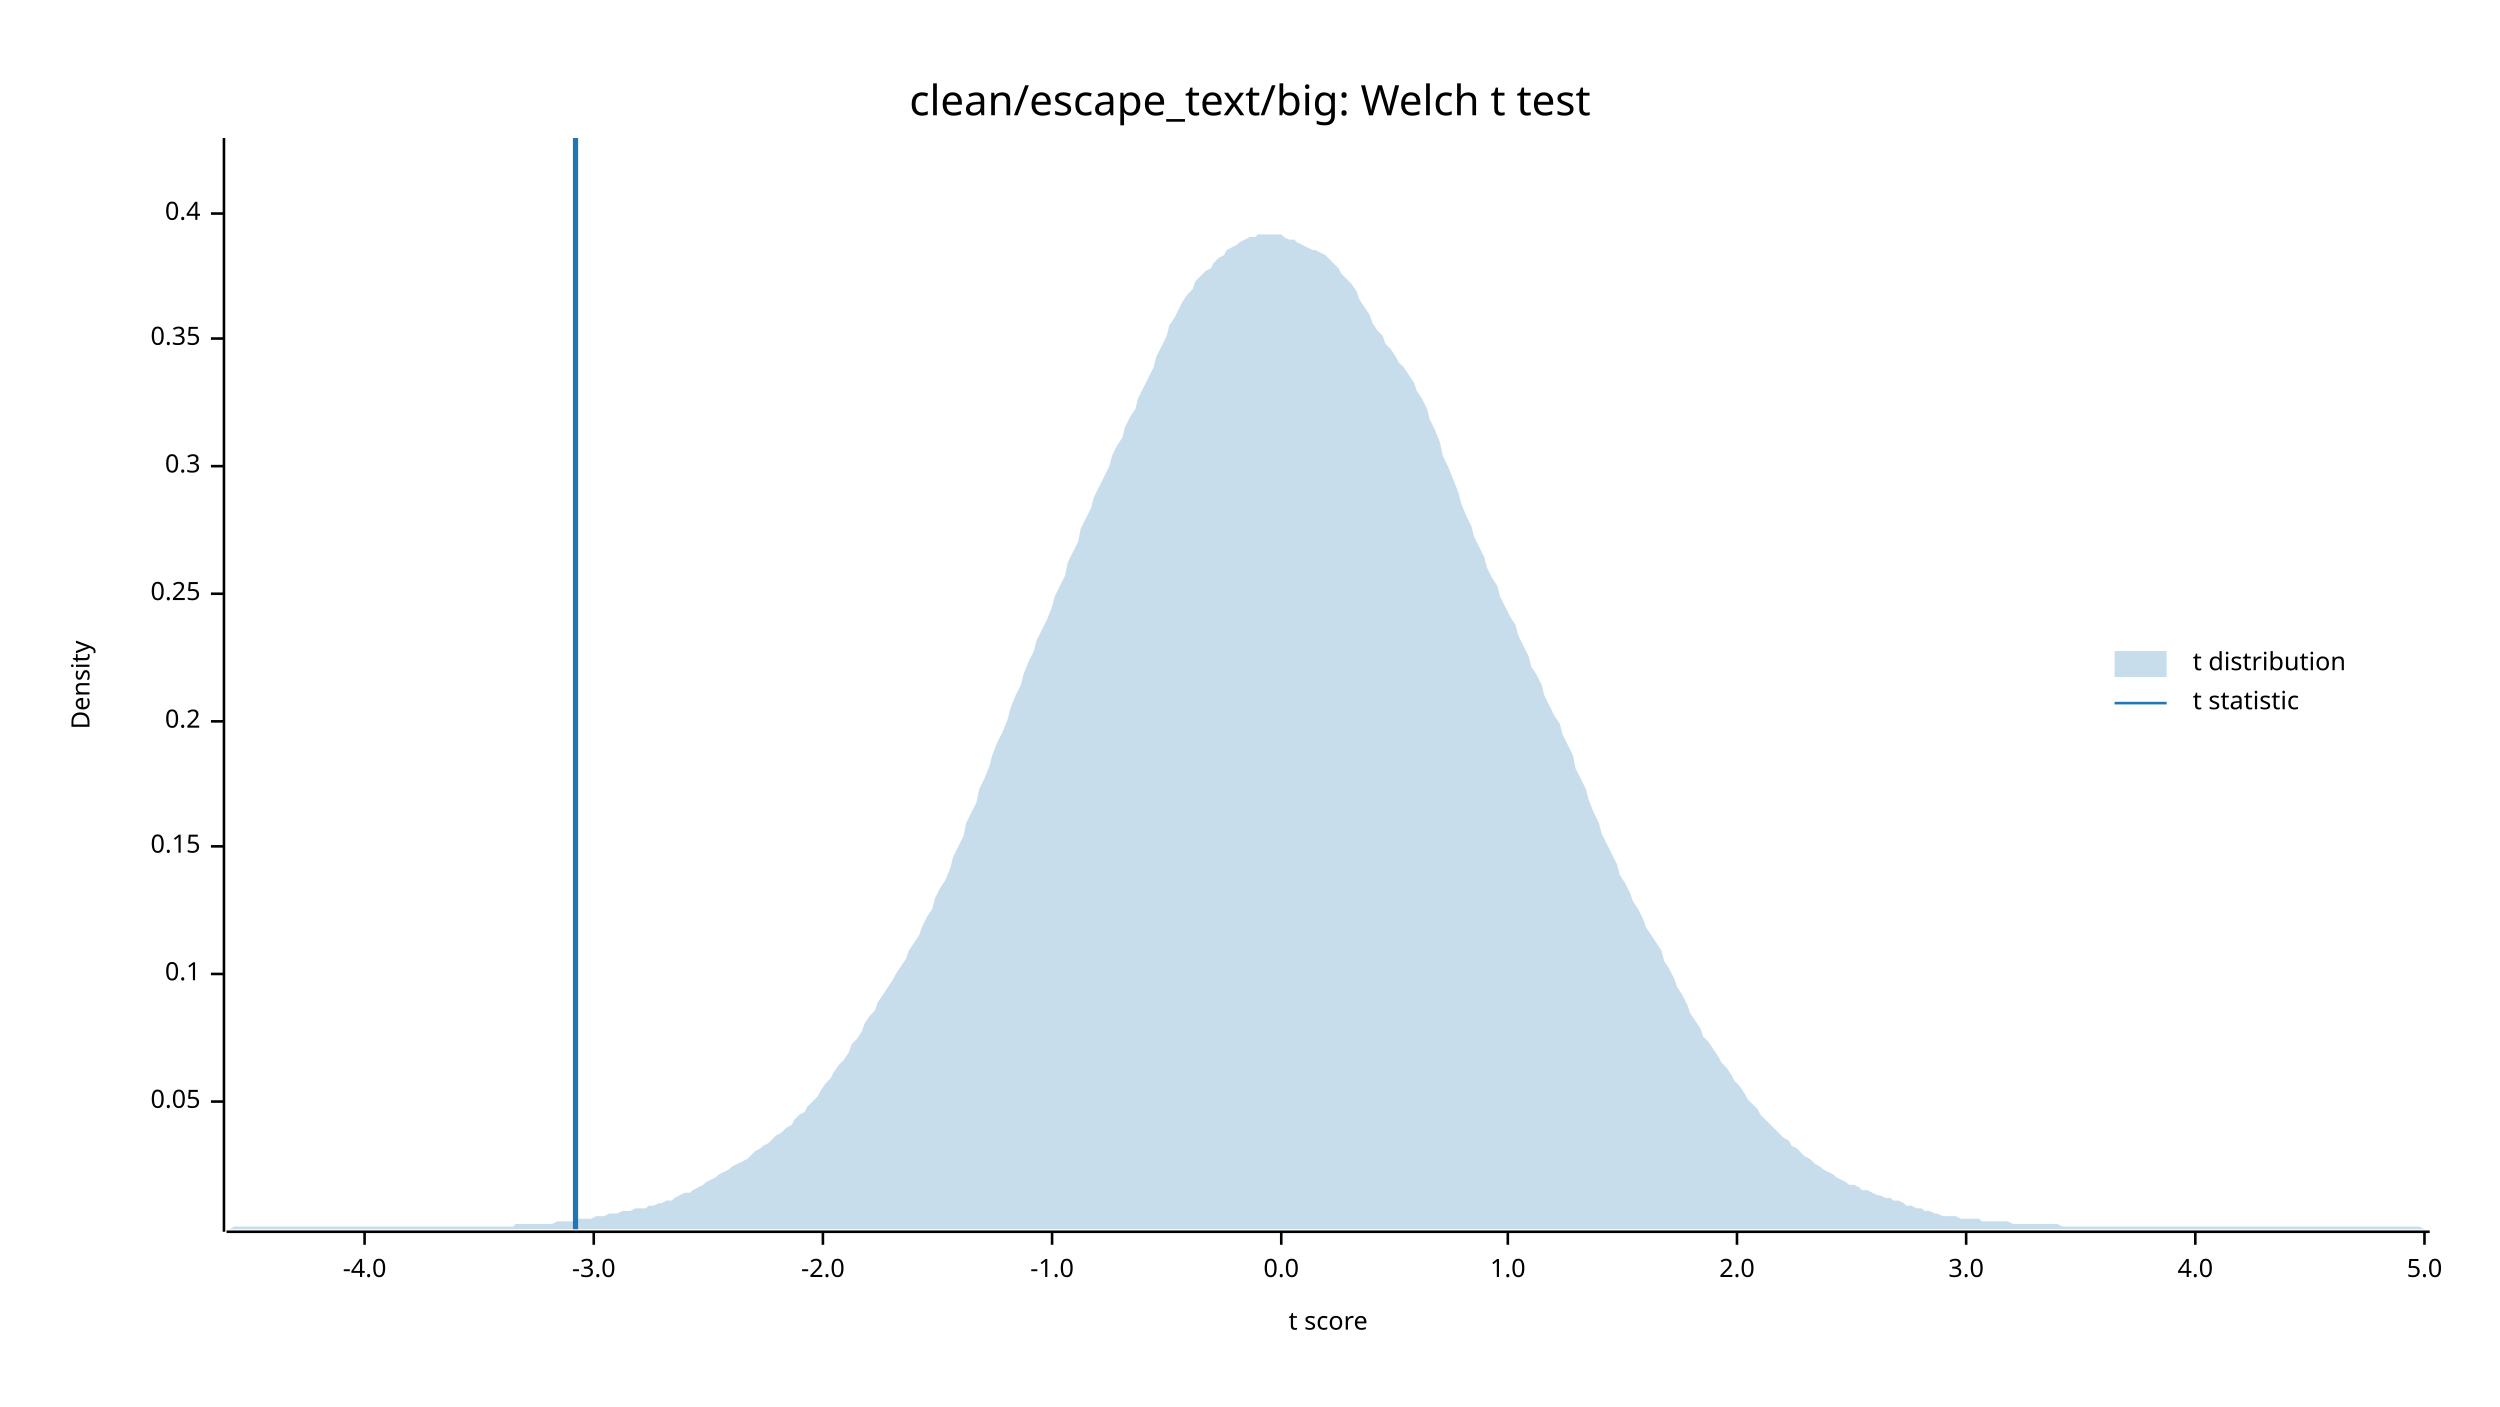
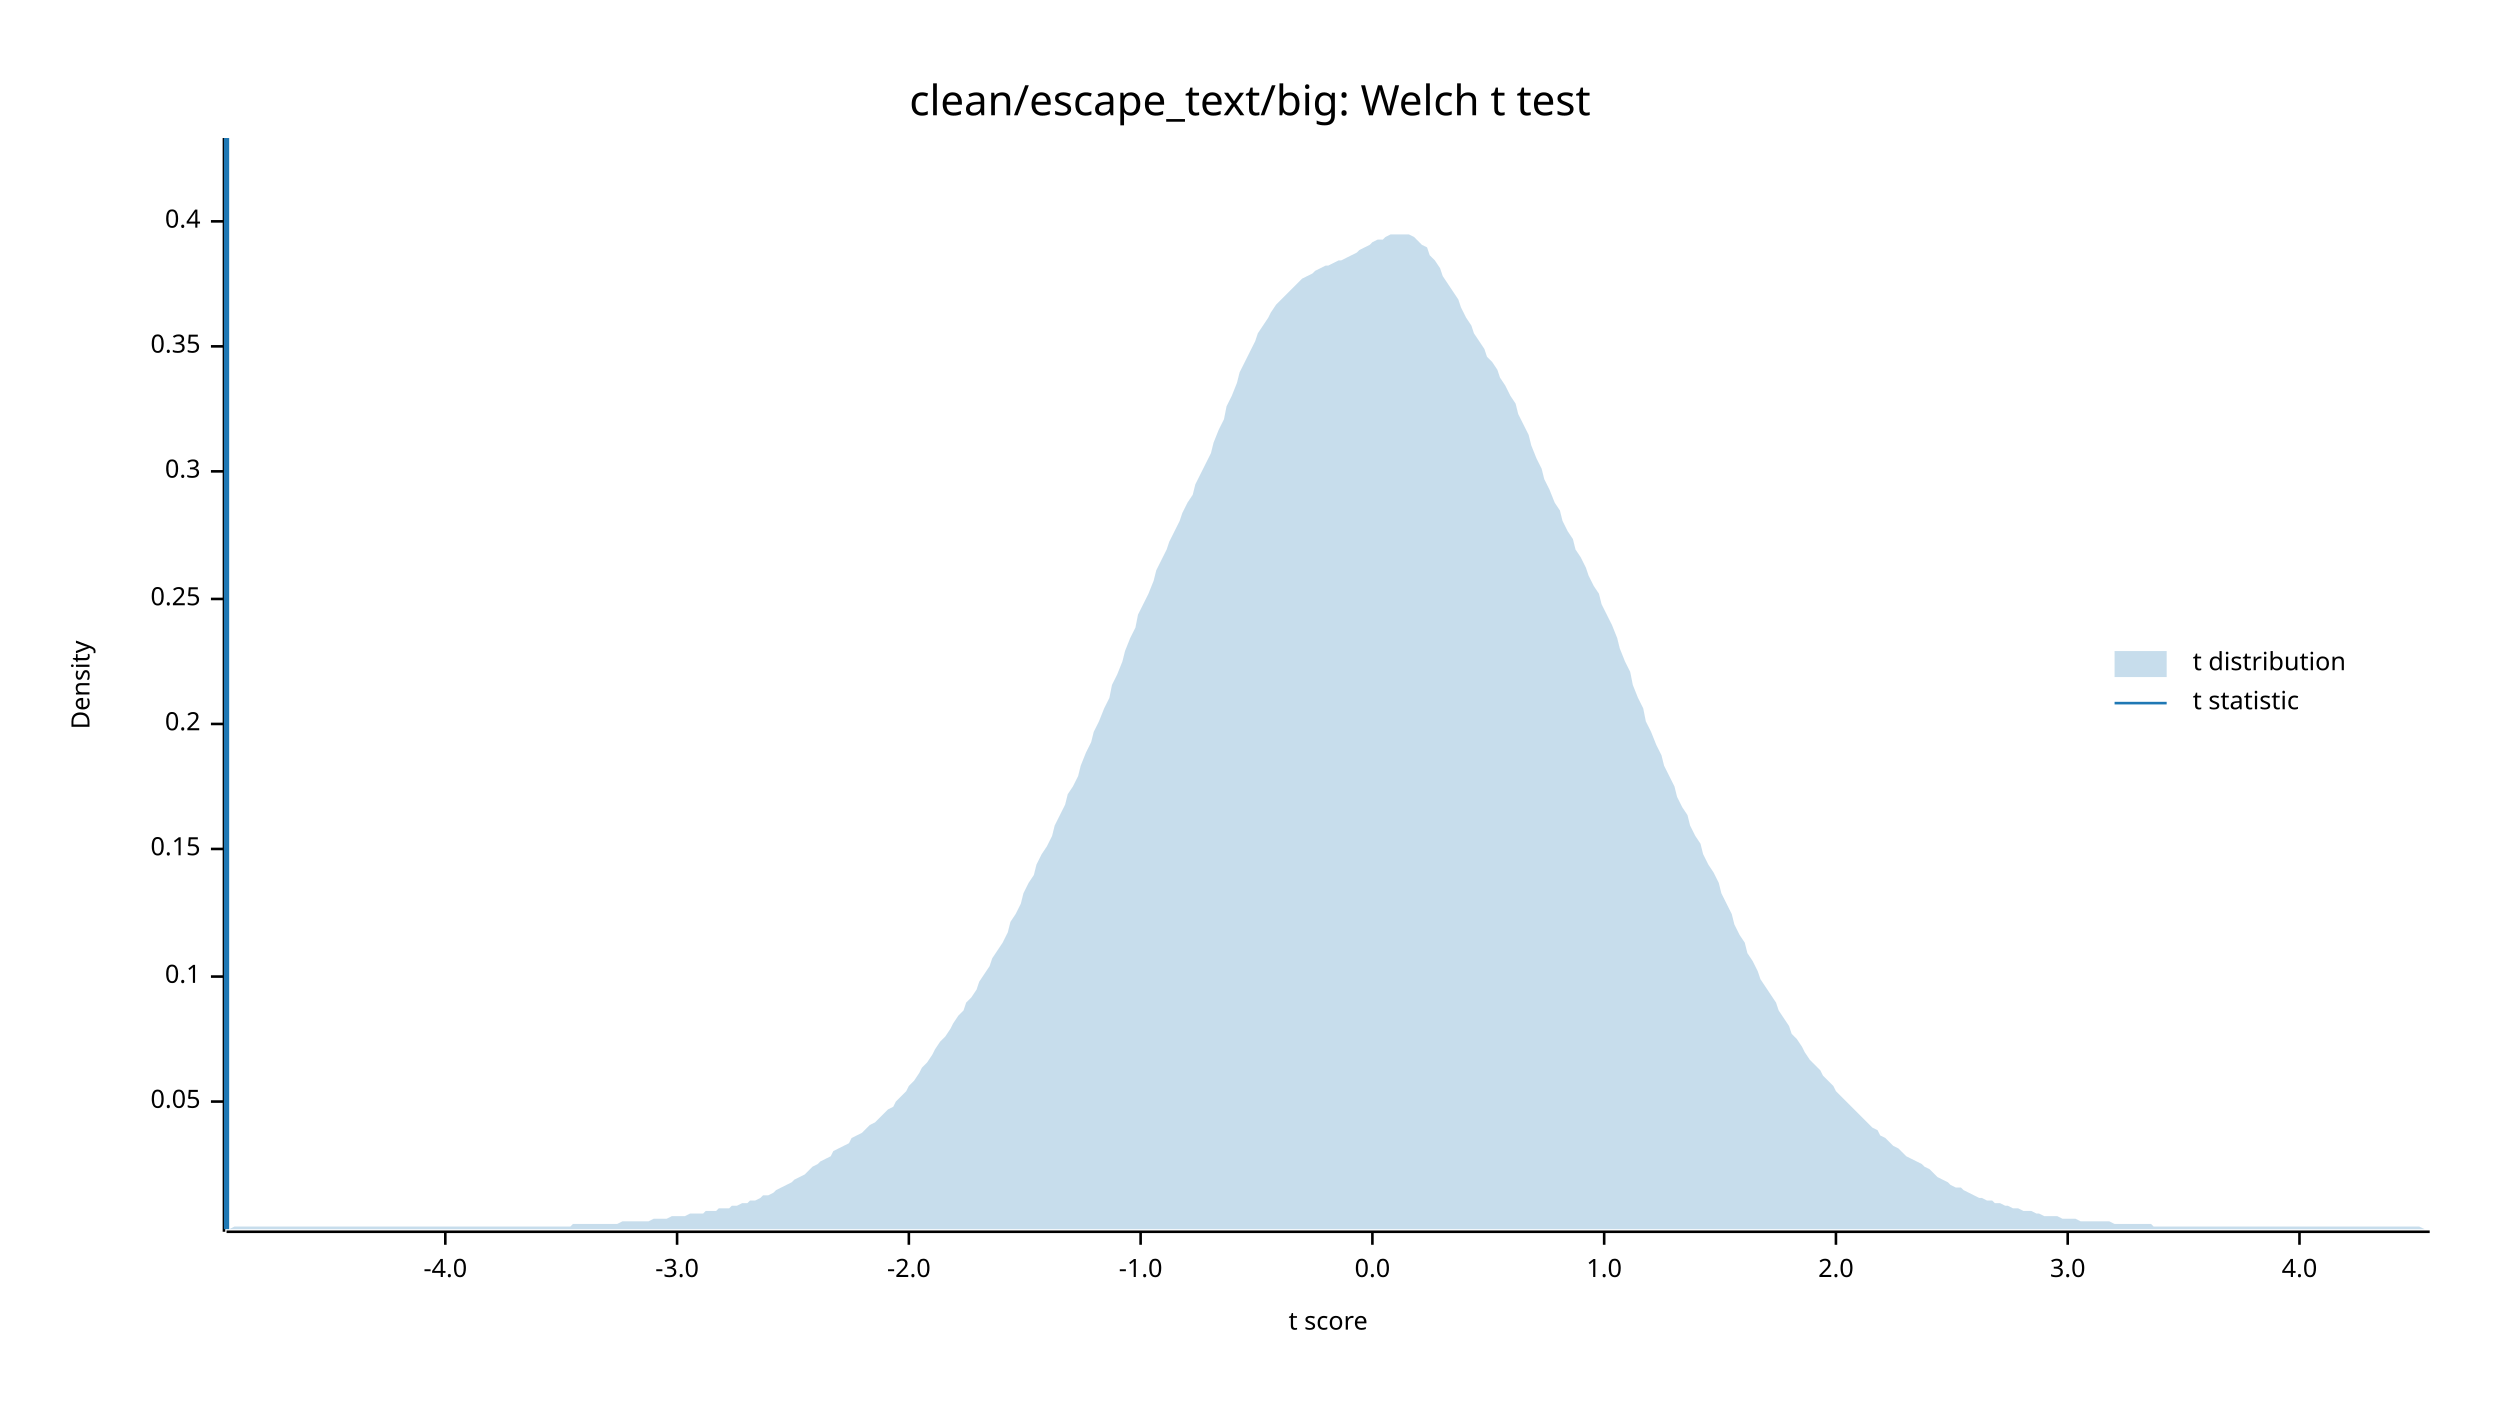
<svg xmlns="http://www.w3.org/2000/svg" width="960" height="540" viewBox="0 0 960 540">
  <text x="480" y="32" dy="0.76em" text-anchor="middle" font-family="sans-serif" font-size="16.129" opacity="1" fill="#000000">
clean/escape_text/big: Welch t test
</text>
  <text x="27" y="263" dy="0.76em" text-anchor="middle" font-family="sans-serif" font-size="9.677" opacity="1" fill="#000000" transform="rotate(270, 27, 263)">
Density
</text>
  <text x="510" y="513" dy="-0.5ex" text-anchor="middle" font-family="sans-serif" font-size="9.677" opacity="1" fill="#000000">
t score
</text>
  <polyline fill="none" opacity="1" stroke="#000000" stroke-width="1" points="86,53 86,473 " />
  <text x="77" y="423" dy="0.5ex" text-anchor="end" font-family="sans-serif" font-size="9.677" opacity="1" fill="#000000">
0.05
</text>
  <polyline fill="none" opacity="1" stroke="#000000" stroke-width="1" points="81,423 86,423 " />
-   <text x="77" y="374" dy="0.5ex" text-anchor="end" font-family="sans-serif" font-size="9.677" opacity="1" fill="#000000">
+   <text x="77" y="375" dy="0.5ex" text-anchor="end" font-family="sans-serif" font-size="9.677" opacity="1" fill="#000000">
0.1
</text>
-   <polyline fill="none" opacity="1" stroke="#000000" stroke-width="1" points="81,374 86,374 " />
-   <text x="77" y="325" dy="0.5ex" text-anchor="end" font-family="sans-serif" font-size="9.677" opacity="1" fill="#000000">
+   <polyline fill="none" opacity="1" stroke="#000000" stroke-width="1" points="81,375 86,375 " />
+   <text x="77" y="326" dy="0.5ex" text-anchor="end" font-family="sans-serif" font-size="9.677" opacity="1" fill="#000000">
0.15
</text>
-   <polyline fill="none" opacity="1" stroke="#000000" stroke-width="1" points="81,325 86,325 " />
-   <text x="77" y="277" dy="0.5ex" text-anchor="end" font-family="sans-serif" font-size="9.677" opacity="1" fill="#000000">
+   <polyline fill="none" opacity="1" stroke="#000000" stroke-width="1" points="81,326 86,326 " />
+   <text x="77" y="278" dy="0.5ex" text-anchor="end" font-family="sans-serif" font-size="9.677" opacity="1" fill="#000000">
0.2
</text>
-   <polyline fill="none" opacity="1" stroke="#000000" stroke-width="1" points="81,277 86,277 " />
-   <text x="77" y="228" dy="0.5ex" text-anchor="end" font-family="sans-serif" font-size="9.677" opacity="1" fill="#000000">
+   <polyline fill="none" opacity="1" stroke="#000000" stroke-width="1" points="81,278 86,278 " />
+   <text x="77" y="230" dy="0.5ex" text-anchor="end" font-family="sans-serif" font-size="9.677" opacity="1" fill="#000000">
0.25
</text>
-   <polyline fill="none" opacity="1" stroke="#000000" stroke-width="1" points="81,228 86,228 " />
-   <text x="77" y="179" dy="0.5ex" text-anchor="end" font-family="sans-serif" font-size="9.677" opacity="1" fill="#000000">
+   <polyline fill="none" opacity="1" stroke="#000000" stroke-width="1" points="81,230 86,230 " />
+   <text x="77" y="181" dy="0.5ex" text-anchor="end" font-family="sans-serif" font-size="9.677" opacity="1" fill="#000000">
0.3
</text>
-   <polyline fill="none" opacity="1" stroke="#000000" stroke-width="1" points="81,179 86,179 " />
-   <text x="77" y="130" dy="0.5ex" text-anchor="end" font-family="sans-serif" font-size="9.677" opacity="1" fill="#000000">
+   <polyline fill="none" opacity="1" stroke="#000000" stroke-width="1" points="81,181 86,181 " />
+   <text x="77" y="133" dy="0.5ex" text-anchor="end" font-family="sans-serif" font-size="9.677" opacity="1" fill="#000000">
0.35
</text>
-   <polyline fill="none" opacity="1" stroke="#000000" stroke-width="1" points="81,130 86,130 " />
-   <text x="77" y="82" dy="0.5ex" text-anchor="end" font-family="sans-serif" font-size="9.677" opacity="1" fill="#000000">
+   <polyline fill="none" opacity="1" stroke="#000000" stroke-width="1" points="81,133 86,133 " />
+   <text x="77" y="85" dy="0.5ex" text-anchor="end" font-family="sans-serif" font-size="9.677" opacity="1" fill="#000000">
0.4
</text>
-   <polyline fill="none" opacity="1" stroke="#000000" stroke-width="1" points="81,82 86,82 " />
+   <polyline fill="none" opacity="1" stroke="#000000" stroke-width="1" points="81,85 86,85 " />
  <polyline fill="none" opacity="1" stroke="#000000" stroke-width="1" points="87,473 933,473 " />
-   <text x="140" y="483" dy="0.76em" text-anchor="middle" font-family="sans-serif" font-size="9.677" opacity="1" fill="#000000">
+   <text x="171" y="483" dy="0.76em" text-anchor="middle" font-family="sans-serif" font-size="9.677" opacity="1" fill="#000000">
-4.0
</text>
-   <polyline fill="none" opacity="1" stroke="#000000" stroke-width="1" points="140,473 140,478 " />
-   <text x="228" y="483" dy="0.76em" text-anchor="middle" font-family="sans-serif" font-size="9.677" opacity="1" fill="#000000">
+   <polyline fill="none" opacity="1" stroke="#000000" stroke-width="1" points="171,473 171,478 " />
+   <text x="260" y="483" dy="0.76em" text-anchor="middle" font-family="sans-serif" font-size="9.677" opacity="1" fill="#000000">
-3.0
</text>
-   <polyline fill="none" opacity="1" stroke="#000000" stroke-width="1" points="228,473 228,478 " />
-   <text x="316" y="483" dy="0.76em" text-anchor="middle" font-family="sans-serif" font-size="9.677" opacity="1" fill="#000000">
+   <polyline fill="none" opacity="1" stroke="#000000" stroke-width="1" points="260,473 260,478 " />
+   <text x="349" y="483" dy="0.76em" text-anchor="middle" font-family="sans-serif" font-size="9.677" opacity="1" fill="#000000">
-2.0
</text>
-   <polyline fill="none" opacity="1" stroke="#000000" stroke-width="1" points="316,473 316,478 " />
-   <text x="404" y="483" dy="0.76em" text-anchor="middle" font-family="sans-serif" font-size="9.677" opacity="1" fill="#000000">
+   <polyline fill="none" opacity="1" stroke="#000000" stroke-width="1" points="349,473 349,478 " />
+   <text x="438" y="483" dy="0.76em" text-anchor="middle" font-family="sans-serif" font-size="9.677" opacity="1" fill="#000000">
-1.0
</text>
-   <polyline fill="none" opacity="1" stroke="#000000" stroke-width="1" points="404,473 404,478 " />
-   <text x="492" y="483" dy="0.76em" text-anchor="middle" font-family="sans-serif" font-size="9.677" opacity="1" fill="#000000">
+   <polyline fill="none" opacity="1" stroke="#000000" stroke-width="1" points="438,473 438,478 " />
+   <text x="527" y="483" dy="0.76em" text-anchor="middle" font-family="sans-serif" font-size="9.677" opacity="1" fill="#000000">
0.0
</text>
-   <polyline fill="none" opacity="1" stroke="#000000" stroke-width="1" points="492,473 492,478 " />
-   <text x="579" y="483" dy="0.76em" text-anchor="middle" font-family="sans-serif" font-size="9.677" opacity="1" fill="#000000">
+   <polyline fill="none" opacity="1" stroke="#000000" stroke-width="1" points="527,473 527,478 " />
+   <text x="616" y="483" dy="0.76em" text-anchor="middle" font-family="sans-serif" font-size="9.677" opacity="1" fill="#000000">
1.0
</text>
-   <polyline fill="none" opacity="1" stroke="#000000" stroke-width="1" points="579,473 579,478 " />
-   <text x="667" y="483" dy="0.76em" text-anchor="middle" font-family="sans-serif" font-size="9.677" opacity="1" fill="#000000">
+   <polyline fill="none" opacity="1" stroke="#000000" stroke-width="1" points="616,473 616,478 " />
+   <text x="705" y="483" dy="0.76em" text-anchor="middle" font-family="sans-serif" font-size="9.677" opacity="1" fill="#000000">
2.0
</text>
-   <polyline fill="none" opacity="1" stroke="#000000" stroke-width="1" points="667,473 667,478 " />
-   <text x="755" y="483" dy="0.76em" text-anchor="middle" font-family="sans-serif" font-size="9.677" opacity="1" fill="#000000">
+   <polyline fill="none" opacity="1" stroke="#000000" stroke-width="1" points="705,473 705,478 " />
+   <text x="794" y="483" dy="0.76em" text-anchor="middle" font-family="sans-serif" font-size="9.677" opacity="1" fill="#000000">
3.0
</text>
-   <polyline fill="none" opacity="1" stroke="#000000" stroke-width="1" points="755,473 755,478 " />
-   <text x="843" y="483" dy="0.76em" text-anchor="middle" font-family="sans-serif" font-size="9.677" opacity="1" fill="#000000">
+   <polyline fill="none" opacity="1" stroke="#000000" stroke-width="1" points="794,473 794,478 " />
+   <text x="883" y="483" dy="0.76em" text-anchor="middle" font-family="sans-serif" font-size="9.677" opacity="1" fill="#000000">
4.0
</text>
-   <polyline fill="none" opacity="1" stroke="#000000" stroke-width="1" points="843,473 843,478 " />
-   <text x="931" y="483" dy="0.76em" text-anchor="middle" font-family="sans-serif" font-size="9.677" opacity="1" fill="#000000">
- 5.0
- </text>
-   <polyline fill="none" opacity="1" stroke="#000000" stroke-width="1" points="931,473 931,478 " />
-   <polygon opacity="0.25" fill="#1F78B4" points="87,472 88,472 90,471 92,471 93,471 95,471 97,471 98,471 100,471 102,471 103,471 105,471 107,471 109,471 110,471 112,471 114,471 115,471 117,471 119,471 120,471 122,471 124,471 125,471 127,471 129,471 131,471 132,471 134,471 136,471 137,471 139,471 141,471 142,471 144,471 146,471 148,471 149,471 151,471 153,471 154,471 156,471 158,471 159,471 161,471 163,471 164,471 166,471 168,471 170,471 171,471 173,471 175,471 176,471 178,471 180,471 181,471 183,471 185,471 187,471 188,471 190,471 192,471 193,471 195,471 197,471 198,470 200,470 202,470 203,470 205,470 207,470 209,470 210,470 212,470 214,469 215,469 217,469 219,469 220,469 222,468 224,468 226,468 227,468 229,467 231,467 232,467 234,466 236,466 237,466 239,465 241,465 242,465 244,464 246,464 248,464 249,463 251,463 253,462 254,462 256,461 258,461 259,460 261,459 263,458 265,458 266,457 268,456 270,455 271,454 273,453 275,452 276,451 278,450 280,449 281,448 283,447 285,446 287,445 288,444 290,442 292,441 293,440 295,439 297,437 298,436 300,435 302,433 304,432 305,430 307,428 309,427 310,425 312,423 314,421 315,419 317,416 319,414 320,412 322,409 324,407 326,404 327,401 329,399 331,396 332,393 334,390 336,388 337,385 339,382 341,379 343,376 344,374 346,371 348,368 349,365 351,362 353,359 354,356 356,352 358,349 359,345 361,341 363,338 365,333 366,329 368,325 370,321 371,316 373,312 375,308 376,303 378,299 380,294 381,290 383,285 385,281 387,276 388,272 390,267 392,263 393,259 395,254 397,250 398,246 400,242 402,238 404,233 405,229 407,225 409,221 410,216 412,212 414,208 415,203 417,199 419,195 420,191 422,187 424,183 426,179 427,175 429,171 431,168 432,164 434,160 436,157 437,153 439,149 441,145 443,141 444,137 446,133 448,129 449,125 451,122 453,118 454,116 456,113 458,111 459,108 461,106 463,104 465,103 466,101 468,99 470,98 471,96 473,95 475,94 476,93 478,92 480,91 482,91 483,90 485,90 487,90 488,90 490,90 492,90 493,91 495,92 497,92 498,93 500,94 502,95 504,96 505,96 507,97 509,98 510,99 512,101 514,103 515,105 517,107 519,109 521,112 522,115 524,118 526,121 527,124 529,127 531,129 532,132 534,134 536,137 537,139 539,141 541,144 543,147 544,150 546,153 548,157 549,161 551,165 553,170 554,175 556,179 558,184 560,189 561,193 563,198 565,202 566,206 568,210 570,214 571,218 573,222 575,225 576,229 578,233 580,237 582,240 583,244 585,248 587,252 588,256 590,259 592,263 593,267 595,271 597,275 599,278 600,282 602,286 604,290 605,295 607,299 609,303 610,307 612,312 614,316 615,320 617,324 619,328 621,332 622,336 624,339 626,343 627,346 629,349 631,353 632,356 634,359 636,362 638,365 639,369 641,372 643,376 644,379 646,382 648,386 649,389 651,392 653,395 654,398 656,400 658,403 660,406 661,408 663,410 665,413 666,415 668,417 670,420 671,422 673,424 675,426 676,428 678,430 680,432 682,434 683,435 685,437 687,438 688,440 690,441 692,443 693,444 695,445 697,447 699,448 700,449 702,450 704,451 705,452 707,453 709,454 710,455 712,455 714,456 715,457 717,457 719,458 721,459 722,459 724,460 726,460 727,461 729,461 731,462 732,463 734,463 736,464 738,464 739,465 741,465 743,466 744,466 746,467 748,467 749,467 751,467 753,468 754,468 756,468 758,468 760,468 761,469 763,469 765,469 766,469 768,469 770,469 771,469 773,470 775,470 777,470 778,470 780,470 782,470 783,470 785,470 787,470 788,470 790,470 792,471 793,471 795,471 797,471 799,471 800,471 802,471 804,471 805,471 807,471 809,471 810,471 812,471 814,471 816,471 817,471 819,471 821,471 822,471 824,471 826,471 827,471 829,471 831,471 832,471 834,471 836,471 838,471 839,471 841,471 843,471 844,471 846,471 848,471 849,471 851,471 853,471 855,471 856,471 858,471 860,471 861,471 863,471 865,471 866,471 868,471 870,471 871,471 873,471 875,471 877,471 878,471 880,471 882,471 883,471 885,471 887,471 888,471 890,471 892,471 894,471 895,471 897,471 899,471 900,471 902,471 904,471 905,471 907,471 909,471 910,471 912,471 914,471 916,471 917,471 919,471 921,471 922,471 924,471 926,471 927,471 929,471 931,472 933,472 933,472 87,472 " />
-   <polyline fill="none" opacity="1" stroke="#1F78B4" stroke-width="2" points="221,472 221,53 " />
+   <polyline fill="none" opacity="1" stroke="#000000" stroke-width="1" points="883,473 883,478 " />
+   <polygon opacity="0.25" fill="#1F78B4" points="87,472 88,472 90,471 92,471 93,471 95,471 97,471 98,471 100,471 102,471 103,471 105,471 107,471 109,471 110,471 112,471 114,471 115,471 117,471 119,471 120,471 122,471 124,471 125,471 127,471 129,471 131,471 132,471 134,471 136,471 137,471 139,471 141,471 142,471 144,471 146,471 148,471 149,471 151,471 153,471 154,471 156,471 158,471 159,471 161,471 163,471 164,471 166,471 168,471 170,471 171,471 173,471 175,471 176,471 178,471 180,471 181,471 183,471 185,471 187,471 188,471 190,471 192,471 193,471 195,471 197,471 198,471 200,471 202,471 203,471 205,471 207,471 209,471 210,471 212,471 214,471 215,471 217,471 219,471 220,470 222,470 224,470 226,470 227,470 229,470 231,470 232,470 234,470 236,470 237,470 239,469 241,469 242,469 244,469 246,469 248,469 249,469 251,468 253,468 254,468 256,468 258,467 259,467 261,467 263,467 265,466 266,466 268,466 270,466 271,465 273,465 275,465 276,464 278,464 280,464 281,463 283,463 285,462 287,462 288,461 290,461 292,460 293,459 295,459 297,458 298,457 300,456 302,455 304,454 305,453 307,452 309,451 310,450 312,448 314,447 315,446 317,445 319,444 320,442 322,441 324,440 326,439 327,437 329,436 331,435 332,434 334,432 336,431 337,430 339,428 341,426 343,425 344,423 346,421 348,419 349,417 351,415 353,412 354,410 356,408 358,405 359,403 361,400 363,398 365,395 366,393 368,390 370,388 371,385 373,383 375,380 376,377 378,374 380,371 381,368 383,365 385,362 387,358 388,354 390,351 392,347 393,343 395,339 397,336 398,332 400,328 402,325 404,321 405,317 407,313 409,309 410,305 412,302 414,298 415,294 417,289 419,285 420,281 422,277 424,272 426,268 427,263 429,259 431,254 432,250 434,245 436,241 437,236 439,232 441,228 443,223 444,219 446,215 448,211 449,208 451,204 453,200 454,197 456,193 458,190 459,186 461,182 463,178 465,174 466,170 468,165 470,161 471,156 473,152 475,147 476,143 478,139 480,135 482,131 483,128 485,125 487,122 488,120 490,117 492,115 493,114 495,112 497,110 498,109 500,107 502,106 504,105 505,104 507,103 509,102 510,102 512,101 514,100 515,100 517,99 519,98 521,97 522,96 524,95 526,94 527,93 529,92 531,92 532,91 534,90 536,90 537,90 539,90 541,90 543,91 544,92 546,94 548,95 549,98 551,100 553,103 554,106 556,109 558,112 560,115 561,118 563,122 565,125 566,128 568,131 570,134 571,137 573,139 575,142 576,145 578,148 580,152 582,155 583,159 585,163 587,167 588,171 590,176 592,180 593,184 595,188 597,193 599,196 600,200 602,204 604,207 605,211 607,214 609,218 610,221 612,225 614,228 615,232 617,236 619,240 621,245 622,249 624,254 626,258 627,263 629,268 631,272 632,277 634,281 636,286 638,290 639,294 641,298 643,302 644,306 646,310 648,313 649,317 651,321 653,324 654,328 656,332 658,335 660,339 661,343 663,347 665,351 666,355 668,359 670,362 671,366 673,369 675,373 676,376 678,379 680,382 682,385 683,388 685,391 687,394 688,397 690,399 692,402 693,404 695,407 697,409 699,411 700,413 702,415 704,417 705,419 707,421 709,423 710,424 712,426 714,428 715,429 717,431 719,433 721,434 722,436 724,437 726,439 727,440 729,441 731,443 732,444 734,445 736,446 738,447 739,448 741,449 743,451 744,452 746,453 748,454 749,455 751,456 753,456 754,457 756,458 758,459 760,460 761,460 763,461 765,461 766,462 768,462 770,463 771,463 773,464 775,464 777,465 778,465 780,465 782,466 783,466 785,467 787,467 788,467 790,467 792,468 793,468 795,468 797,468 799,469 800,469 802,469 804,469 805,469 807,469 809,469 810,469 812,470 814,470 816,470 817,470 819,470 821,470 822,470 824,470 826,470 827,471 829,471 831,471 832,471 834,471 836,471 838,471 839,471 841,471 843,471 844,471 846,471 848,471 849,471 851,471 853,471 855,471 856,471 858,471 860,471 861,471 863,471 865,471 866,471 868,471 870,471 871,471 873,471 875,471 877,471 878,471 880,471 882,471 883,471 885,471 887,471 888,471 890,471 892,471 894,471 895,471 897,471 899,471 900,471 902,471 904,471 905,471 907,471 909,471 910,471 912,471 914,471 916,471 917,471 919,471 921,471 922,471 924,471 926,471 927,471 929,471 931,472 933,472 933,472 87,472 " />
+   <polyline fill="none" opacity="1" stroke="#1F78B4" stroke-width="2" points="87,472 87,53 " />
  <text x="842" y="250" dy="0.76em" text-anchor="start" font-family="sans-serif" font-size="9.677" opacity="1" fill="#000000">
t distribution
</text>
  <text x="842" y="265" dy="0.76em" text-anchor="start" font-family="sans-serif" font-size="9.677" opacity="1" fill="#000000">
t statistic
</text>
  <rect x="812" y="250" width="20" height="10" opacity="0.25" fill="#1F78B4" stroke="none" />
  <polyline fill="none" opacity="1" stroke="#1F78B4" stroke-width="1" points="812,270 832,270 " />
</svg>
